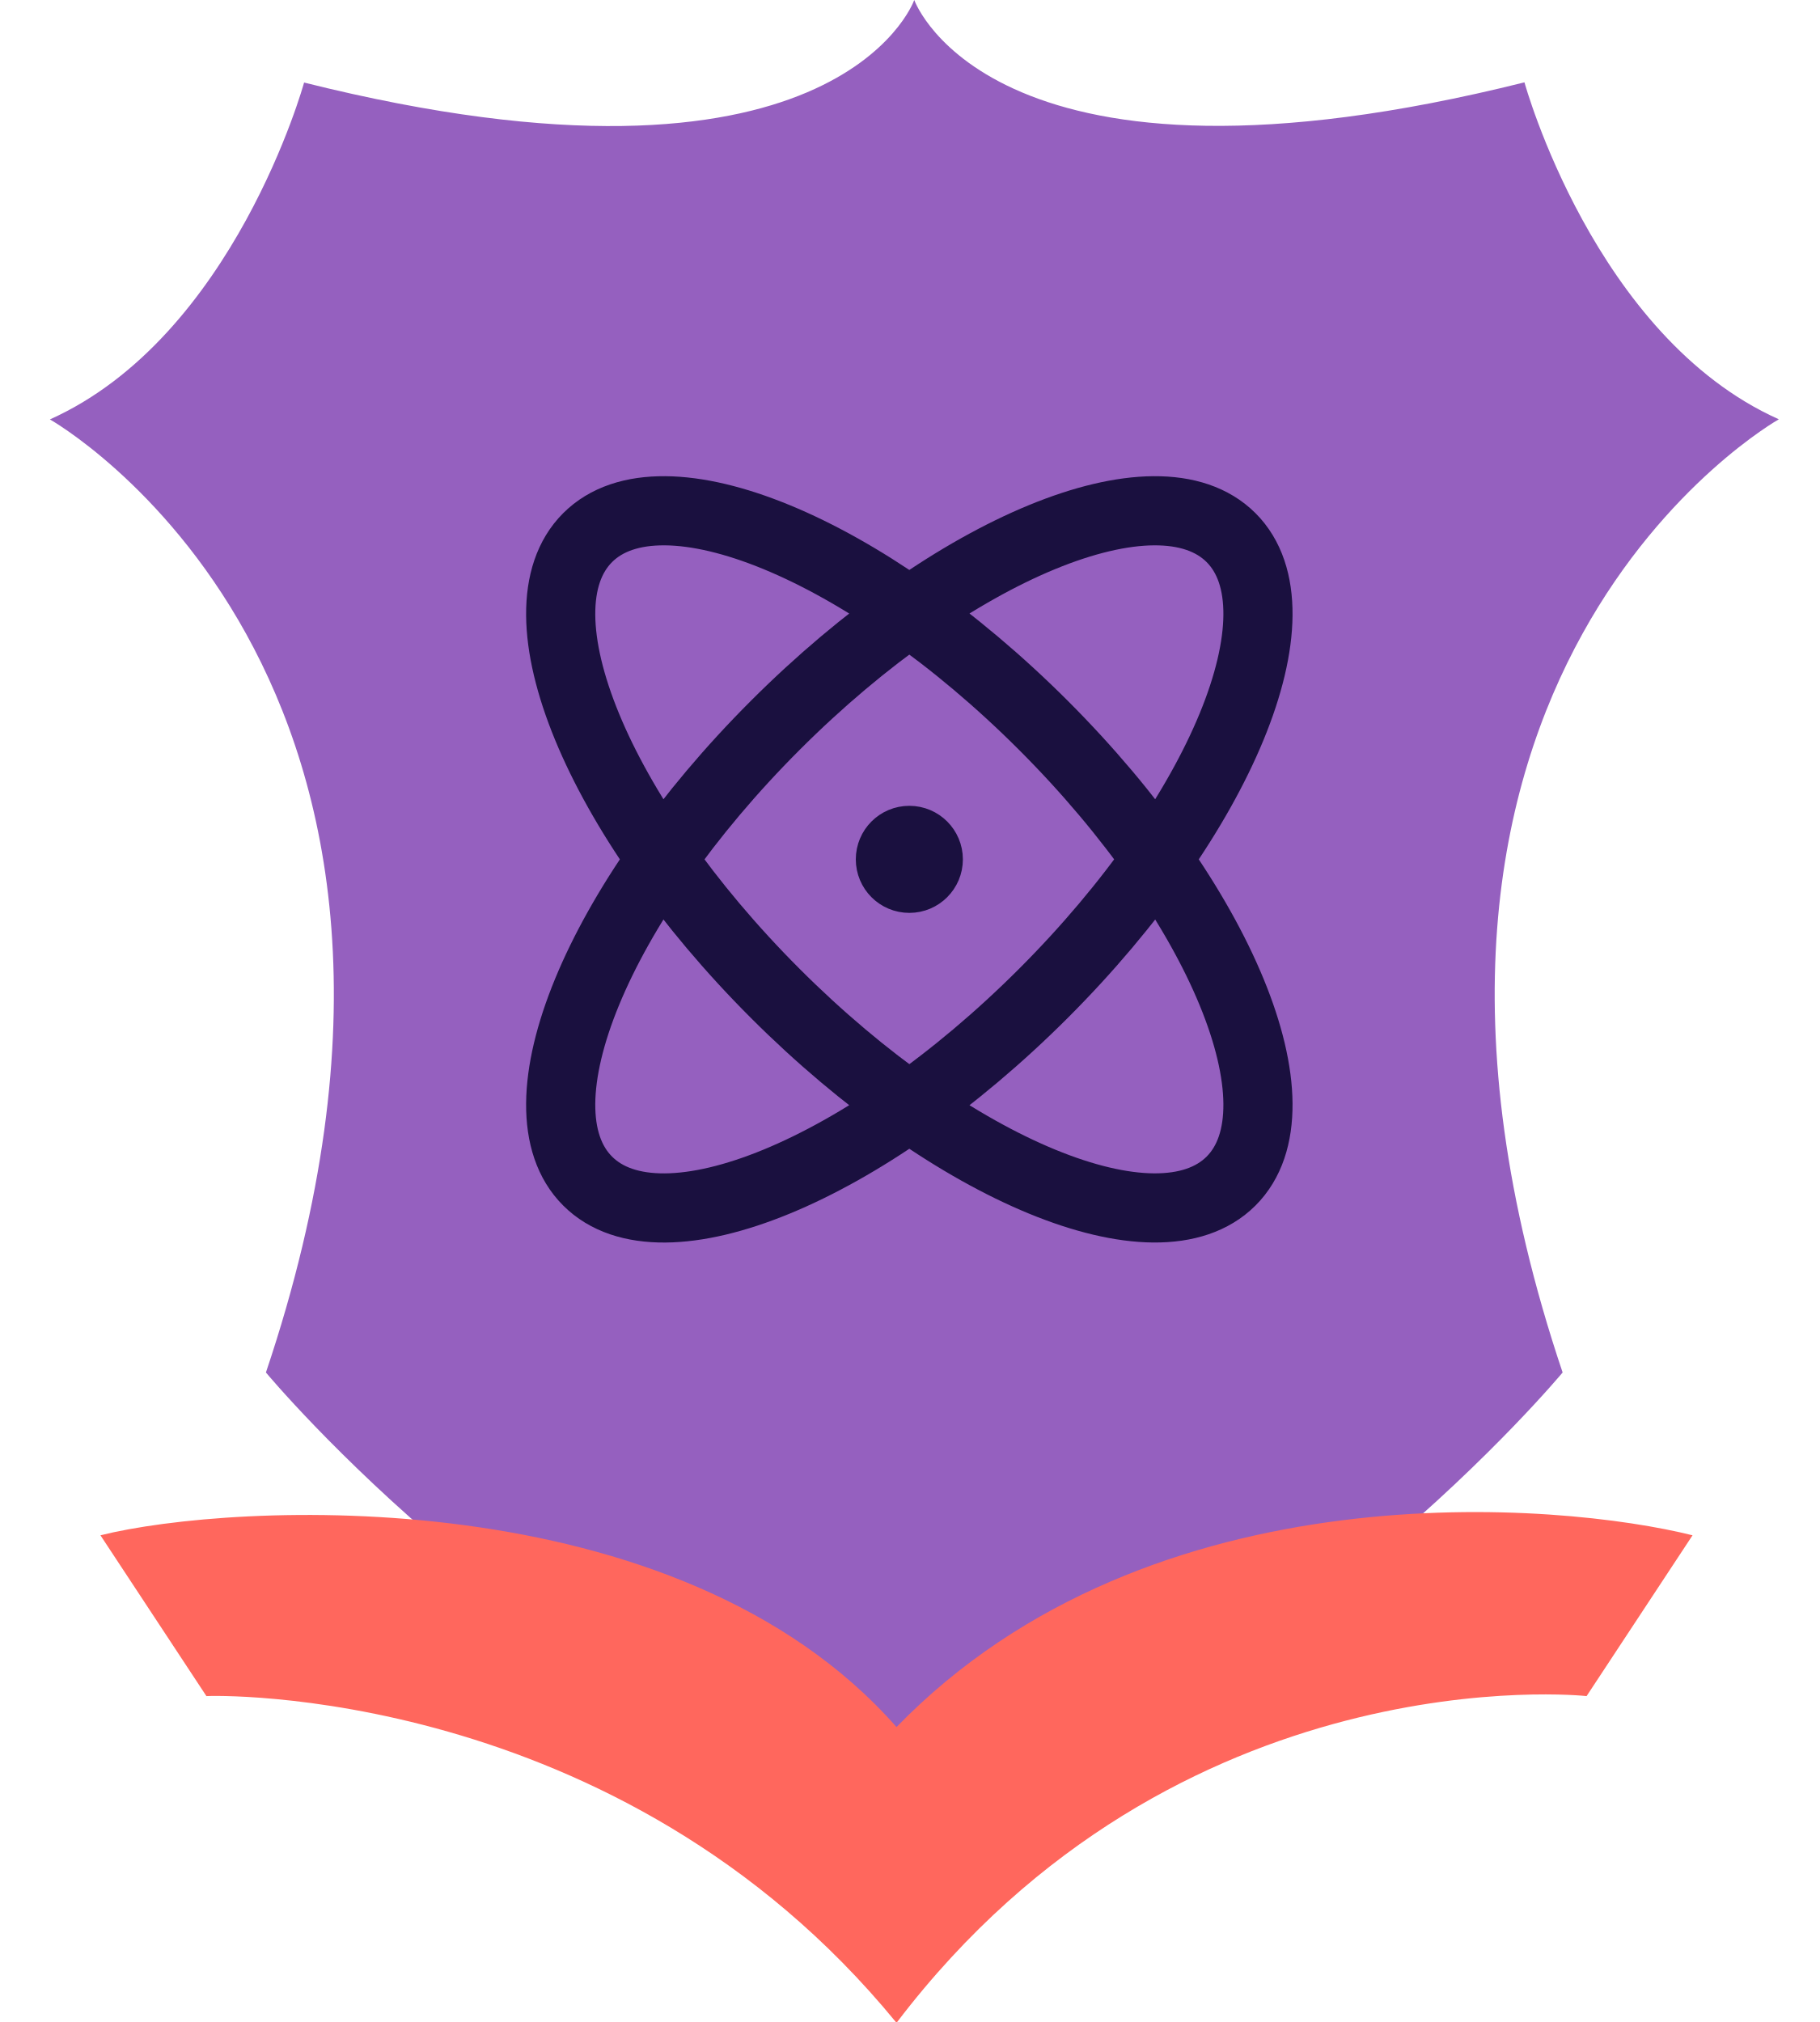
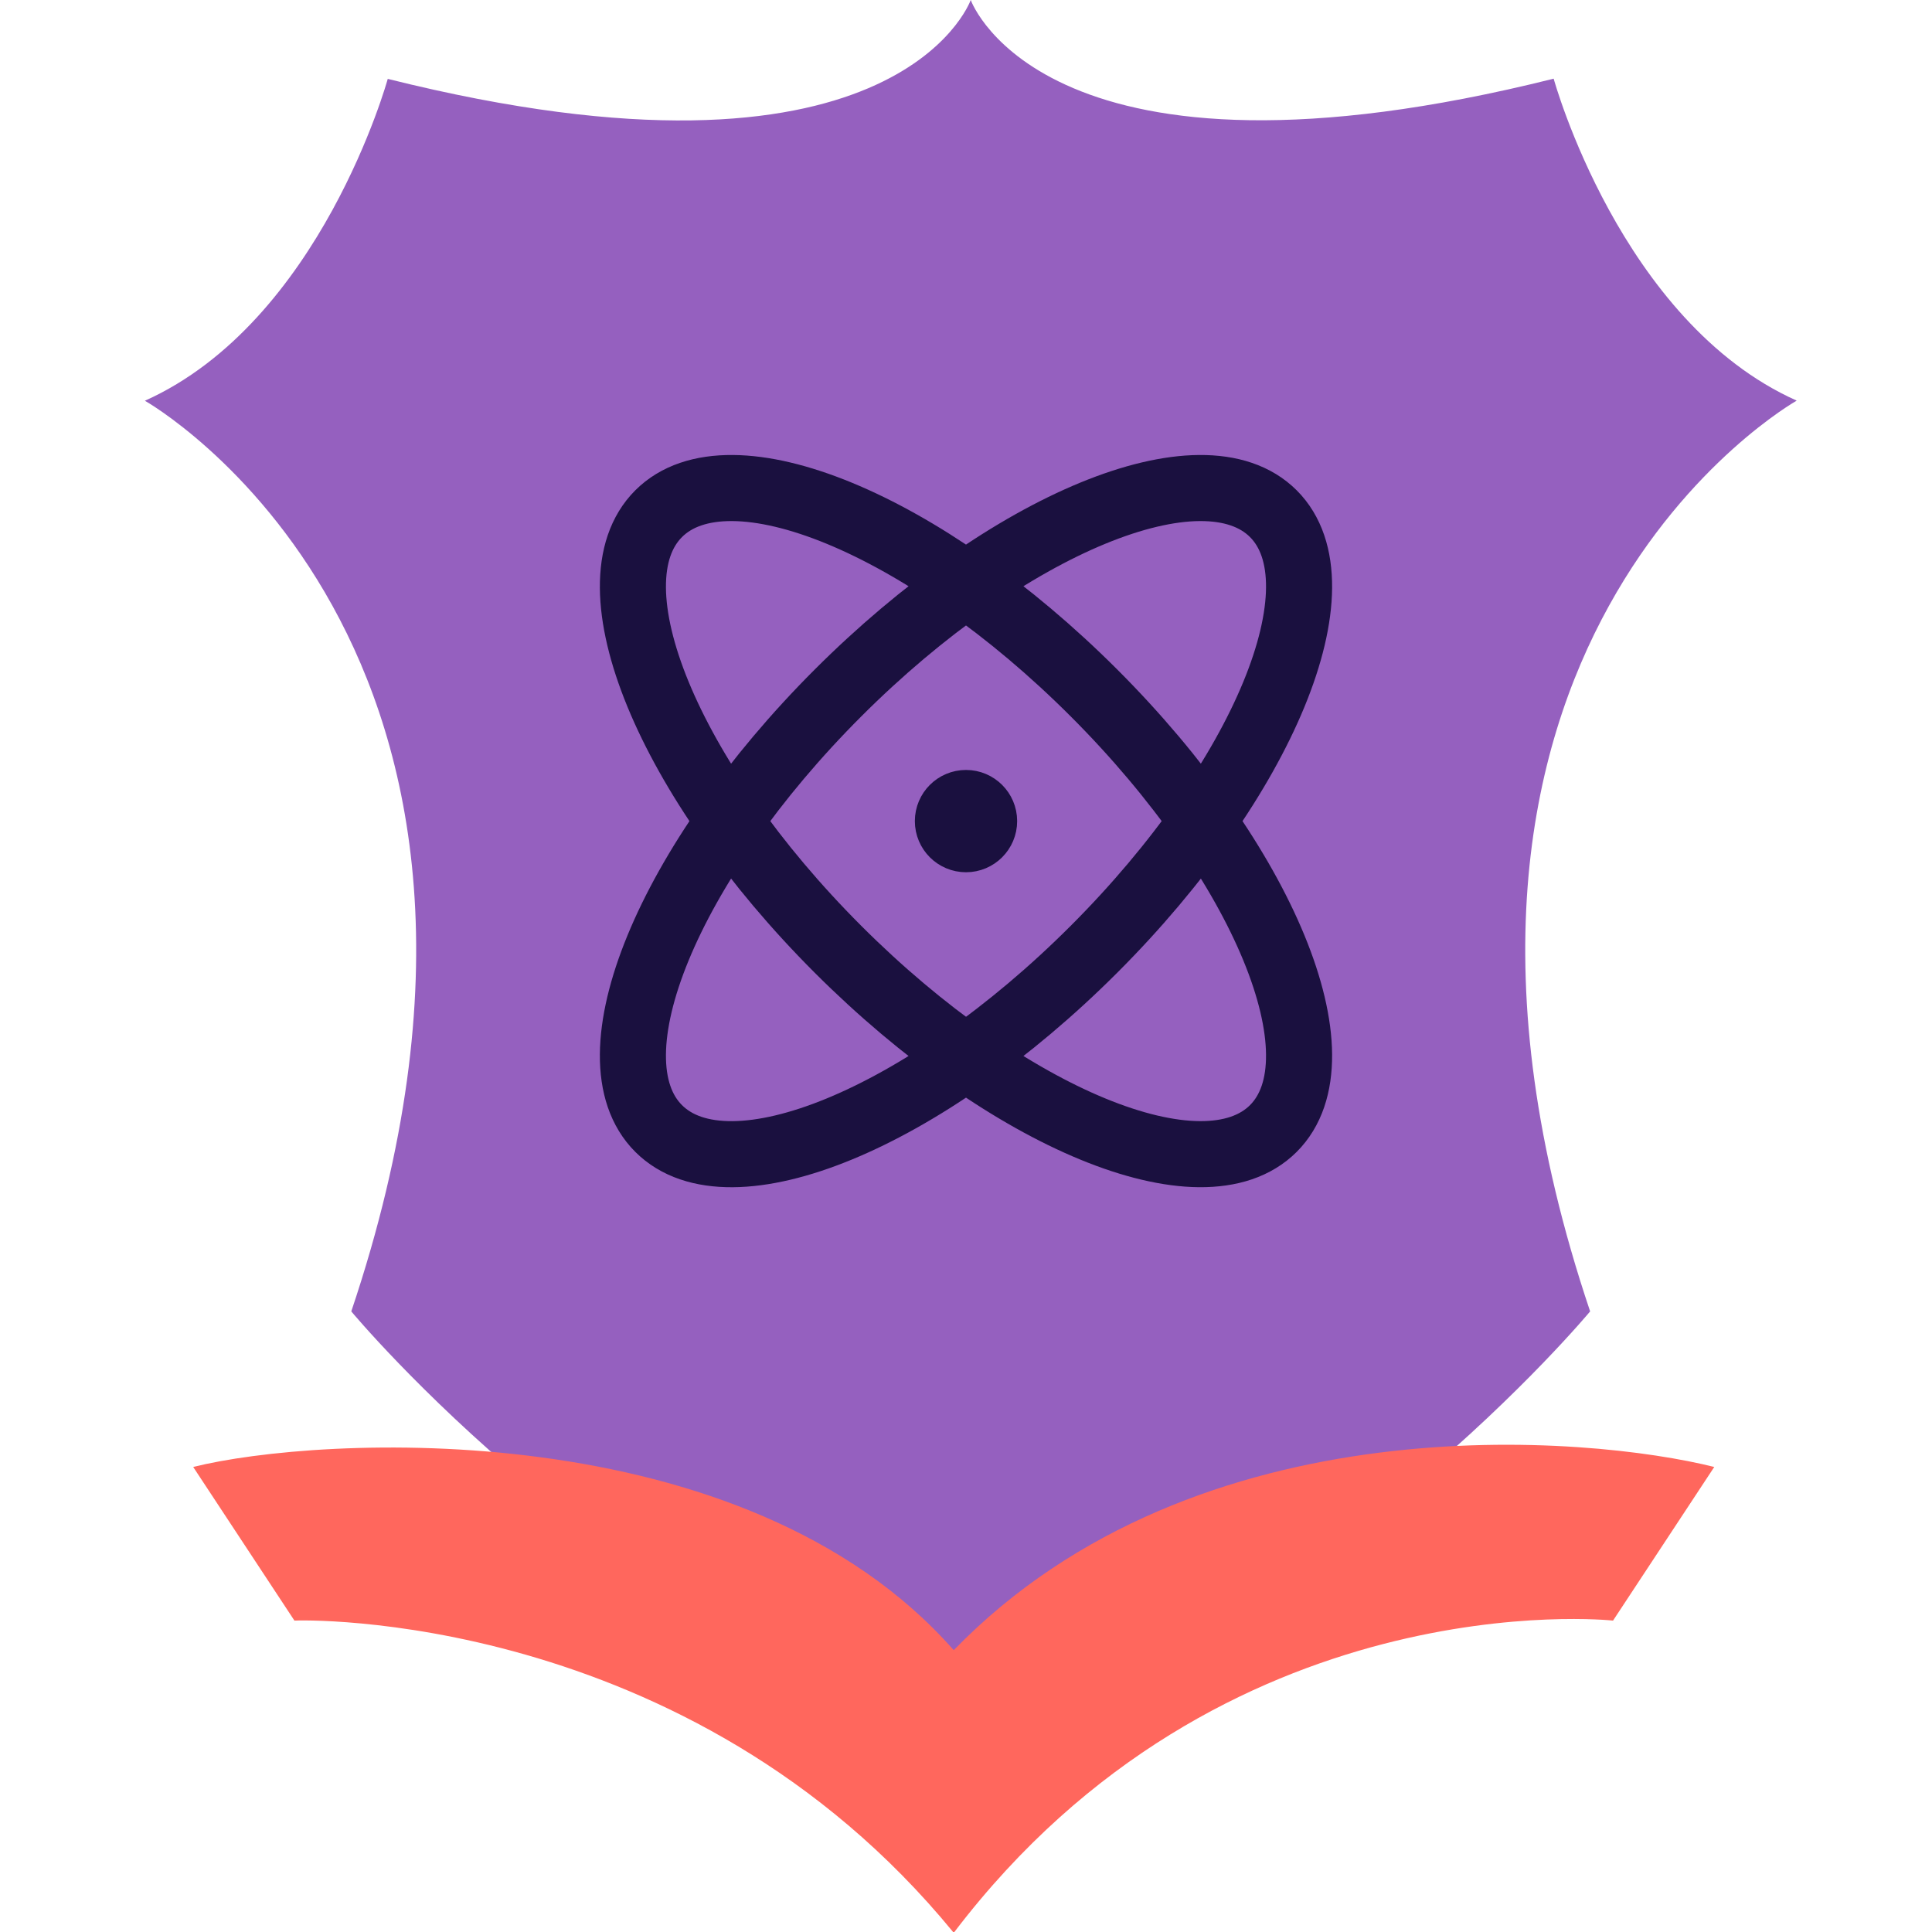
- <svg xmlns="http://www.w3.org/2000/svg" width="36" height="40" viewBox="0 0 36 40" fill="none">
-   <path d="M35.182 8.293C31.536 6.66 30.154 1.629 30.154 1.629C19.699 4.242 18.115 0.083 18.084 0C18.055 0.086 16.47 4.246 6.015 1.633C6.015 1.633 4.633 6.66 0.987 8.297C0.987 8.297 9.913 13.324 5.26 27.151C5.26 27.151 10.792 33.811 18.084 35.824C25.377 33.811 30.909 27.151 30.909 27.151C26.256 13.324 35.182 8.297 35.182 8.297V8.293Z" fill="#9560BF" />
-   <path d="M17.746 40C23.299 32.708 31.317 33.543 31.383 33.553L33.479 30.372C30.907 29.727 22.783 28.965 17.733 34.165C13.382 29.221 4.559 29.727 1.987 30.372L4.083 33.553C4.149 33.543 12.217 33.29 17.72 40" fill="#FF675D" />
-   <path d="M17.987 17H17.994M20.638 19.652C17.123 23.167 13.087 24.829 11.623 23.364C10.158 21.9 11.82 17.863 15.335 14.349C18.85 10.834 22.886 9.172 24.351 10.636C25.815 12.101 24.153 16.137 20.638 19.652ZM20.638 14.348C24.153 17.863 25.815 21.9 24.351 23.364C22.886 24.828 18.85 23.166 15.335 19.652C11.82 16.137 10.158 12.101 11.623 10.636C13.087 9.172 17.123 10.834 20.638 14.348ZM18.362 17C18.362 17.207 18.194 17.375 17.987 17.375C17.779 17.375 17.612 17.207 17.612 17C17.612 16.793 17.779 16.625 17.987 16.625C18.194 16.625 18.362 16.793 18.362 17Z" stroke="#1A103F" stroke-width="1.368" stroke-linecap="round" stroke-linejoin="round" />
+ <svg xmlns="http://www.w3.org/2000/svg" width="40" height="40" viewBox="0 0 40 40" fill="none">
+   <path d="M37.195 8.293C33.549 6.66 32.167 1.629 32.167 1.629C21.712 4.242 20.128 0.083 20.098 0C20.067 0.086 18.483 4.246 8.028 1.633C8.028 1.633 6.646 6.66 3 8.297C3 8.297 11.926 13.324 7.273 27.151C7.273 27.151 12.805 33.811 20.098 35.824C27.39 33.811 32.922 27.151 32.922 27.151C28.269 13.324 37.195 8.297 37.195 8.297V8.293Z" fill="#9560BF" />
+   <path d="M19.759 40C25.312 32.708 33.33 33.543 33.396 33.553L35.492 30.372C32.921 29.727 24.796 28.965 19.746 34.165C15.395 29.221 6.572 29.727 4 30.372L6.096 33.553C6.162 33.543 14.23 33.29 19.733 40" fill="#FF675D" />
+   <path d="M20 17H20.007M22.651 19.652C19.137 23.167 15.1 24.829 13.636 23.364C12.171 21.9 13.833 17.863 17.348 14.349C20.863 10.834 24.899 9.172 26.364 10.636C27.828 12.101 26.166 16.137 22.651 19.652ZM22.651 14.348C26.166 17.863 27.828 21.9 26.364 23.364C24.899 24.828 20.863 23.166 17.348 19.652C13.833 16.137 12.171 12.101 13.636 10.636C15.1 9.172 19.137 10.834 22.651 14.348ZM20.375 17C20.375 17.207 20.207 17.375 20 17.375C19.793 17.375 19.625 17.207 19.625 17C19.625 16.793 19.793 16.625 20 16.625C20.207 16.625 20.375 16.793 20.375 17Z" stroke="#1A103F" stroke-width="1.368" stroke-linecap="round" stroke-linejoin="round" />
</svg>
